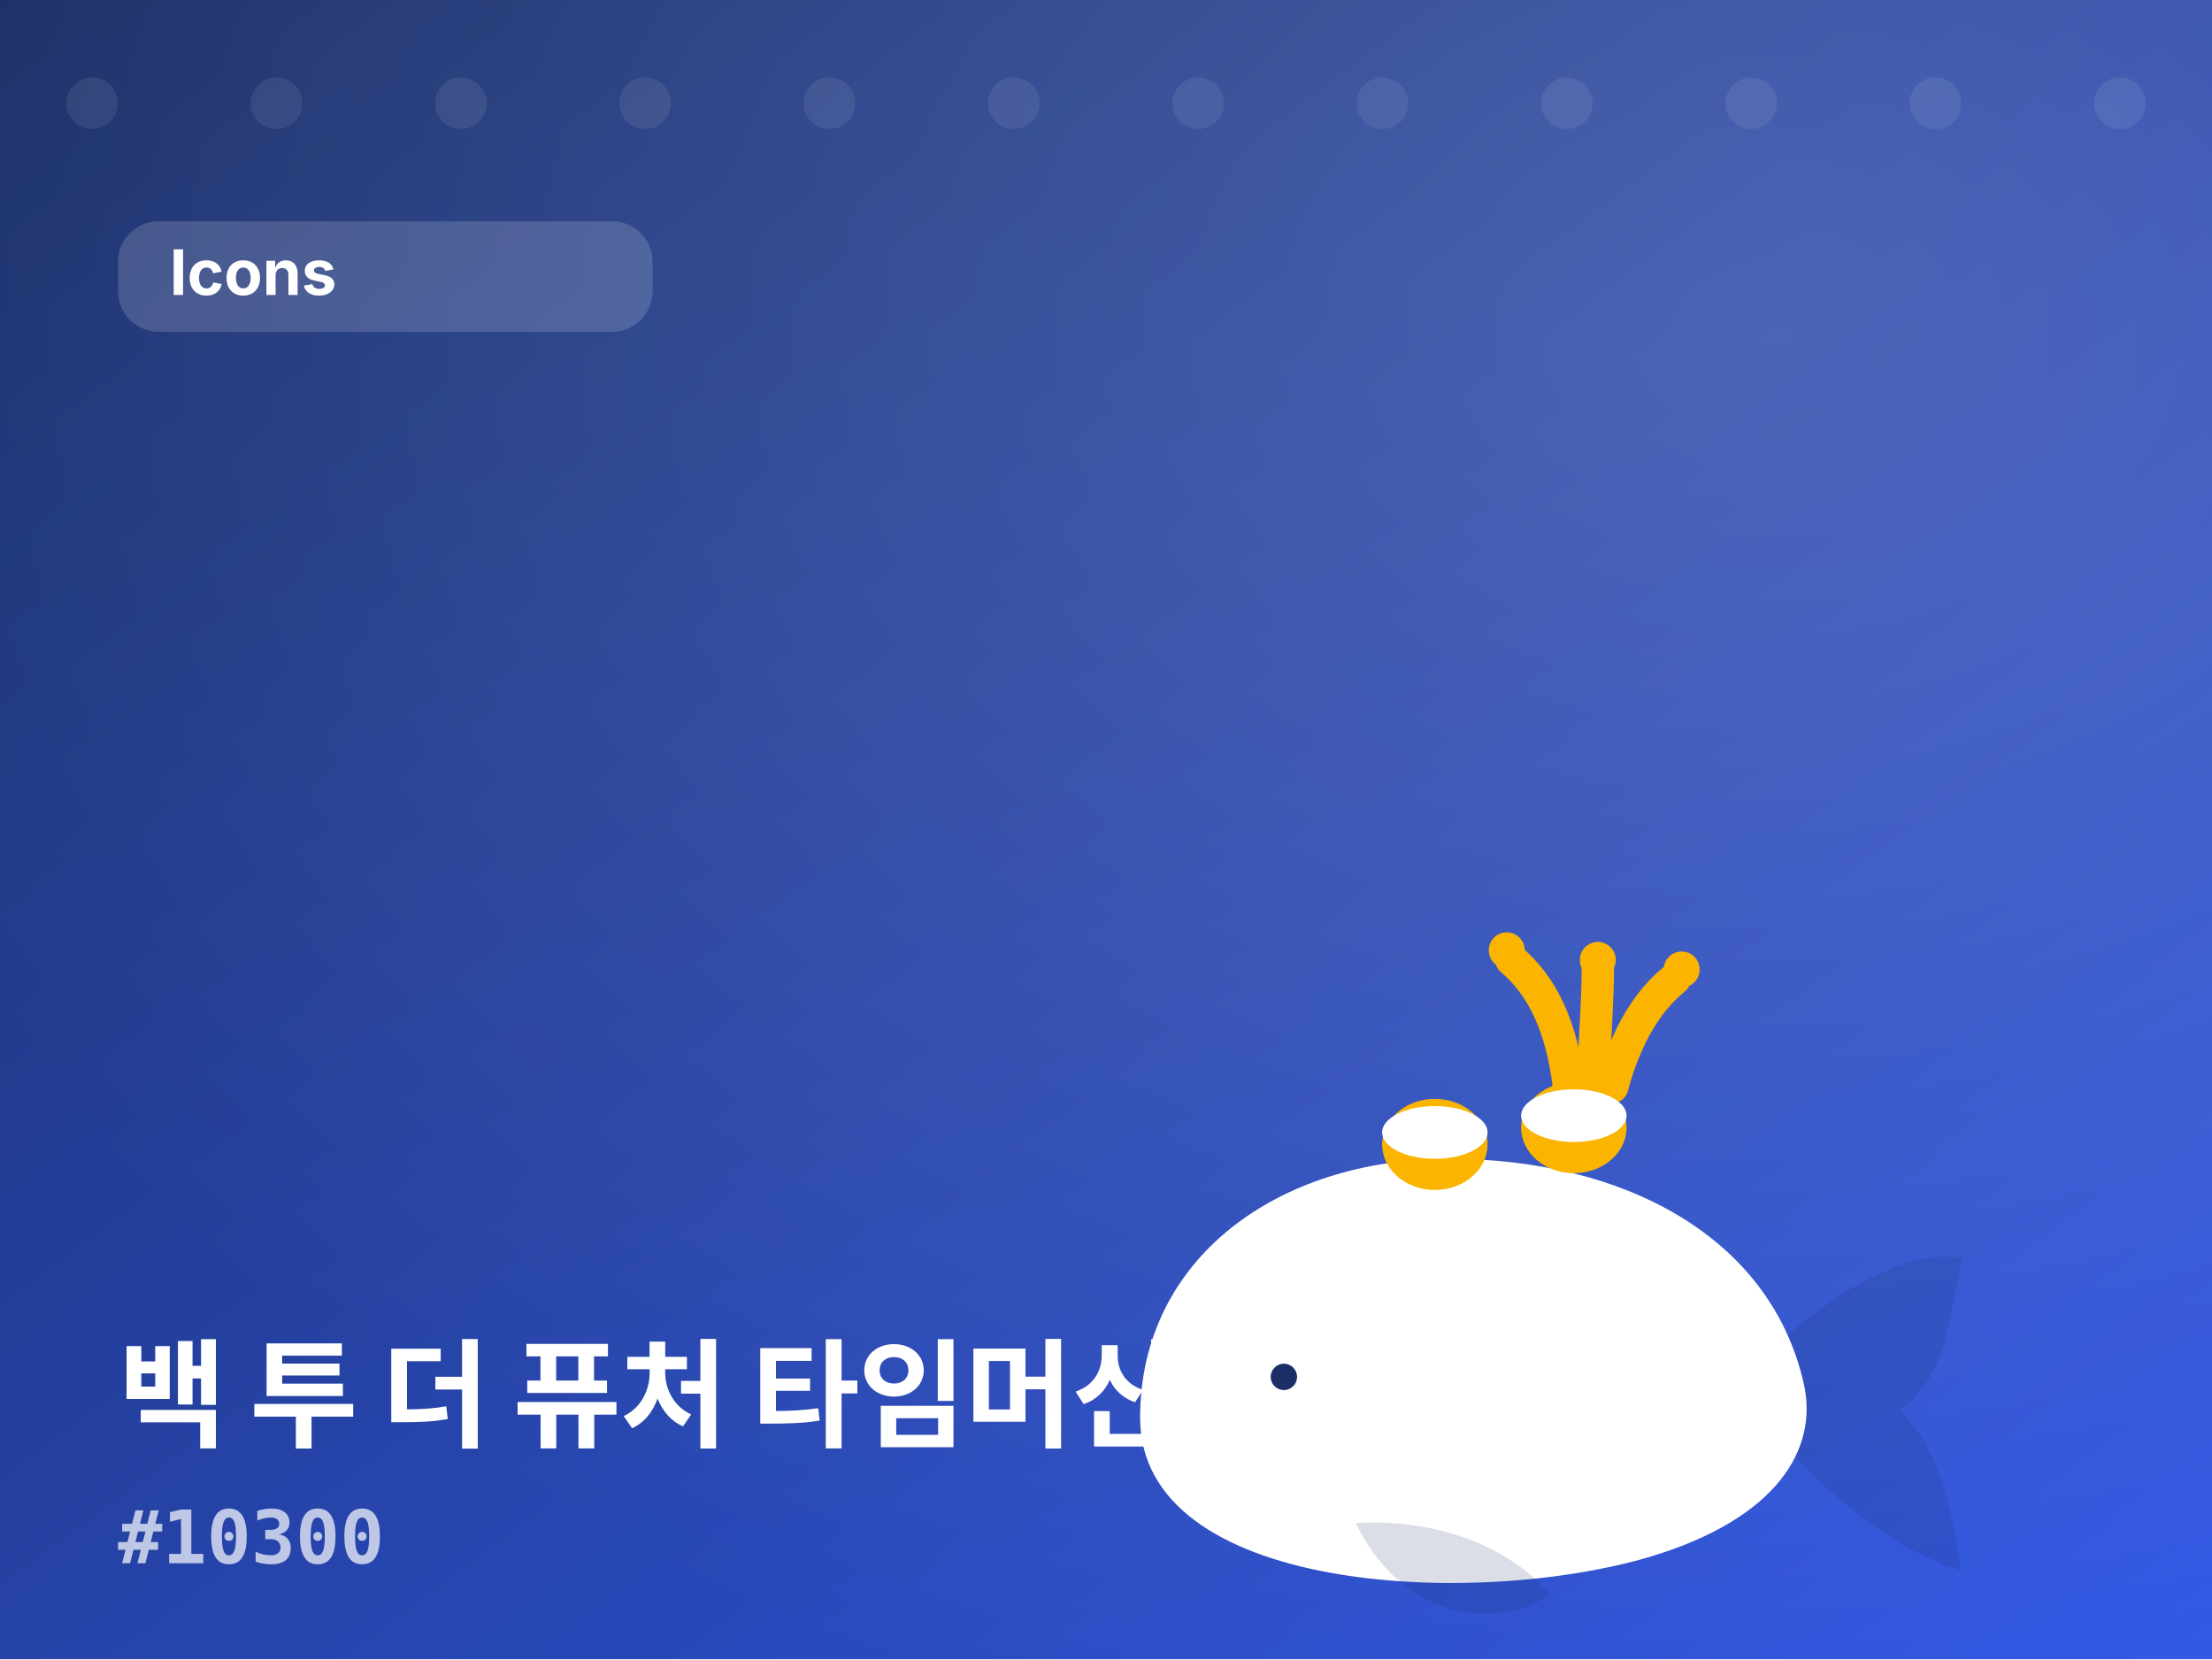
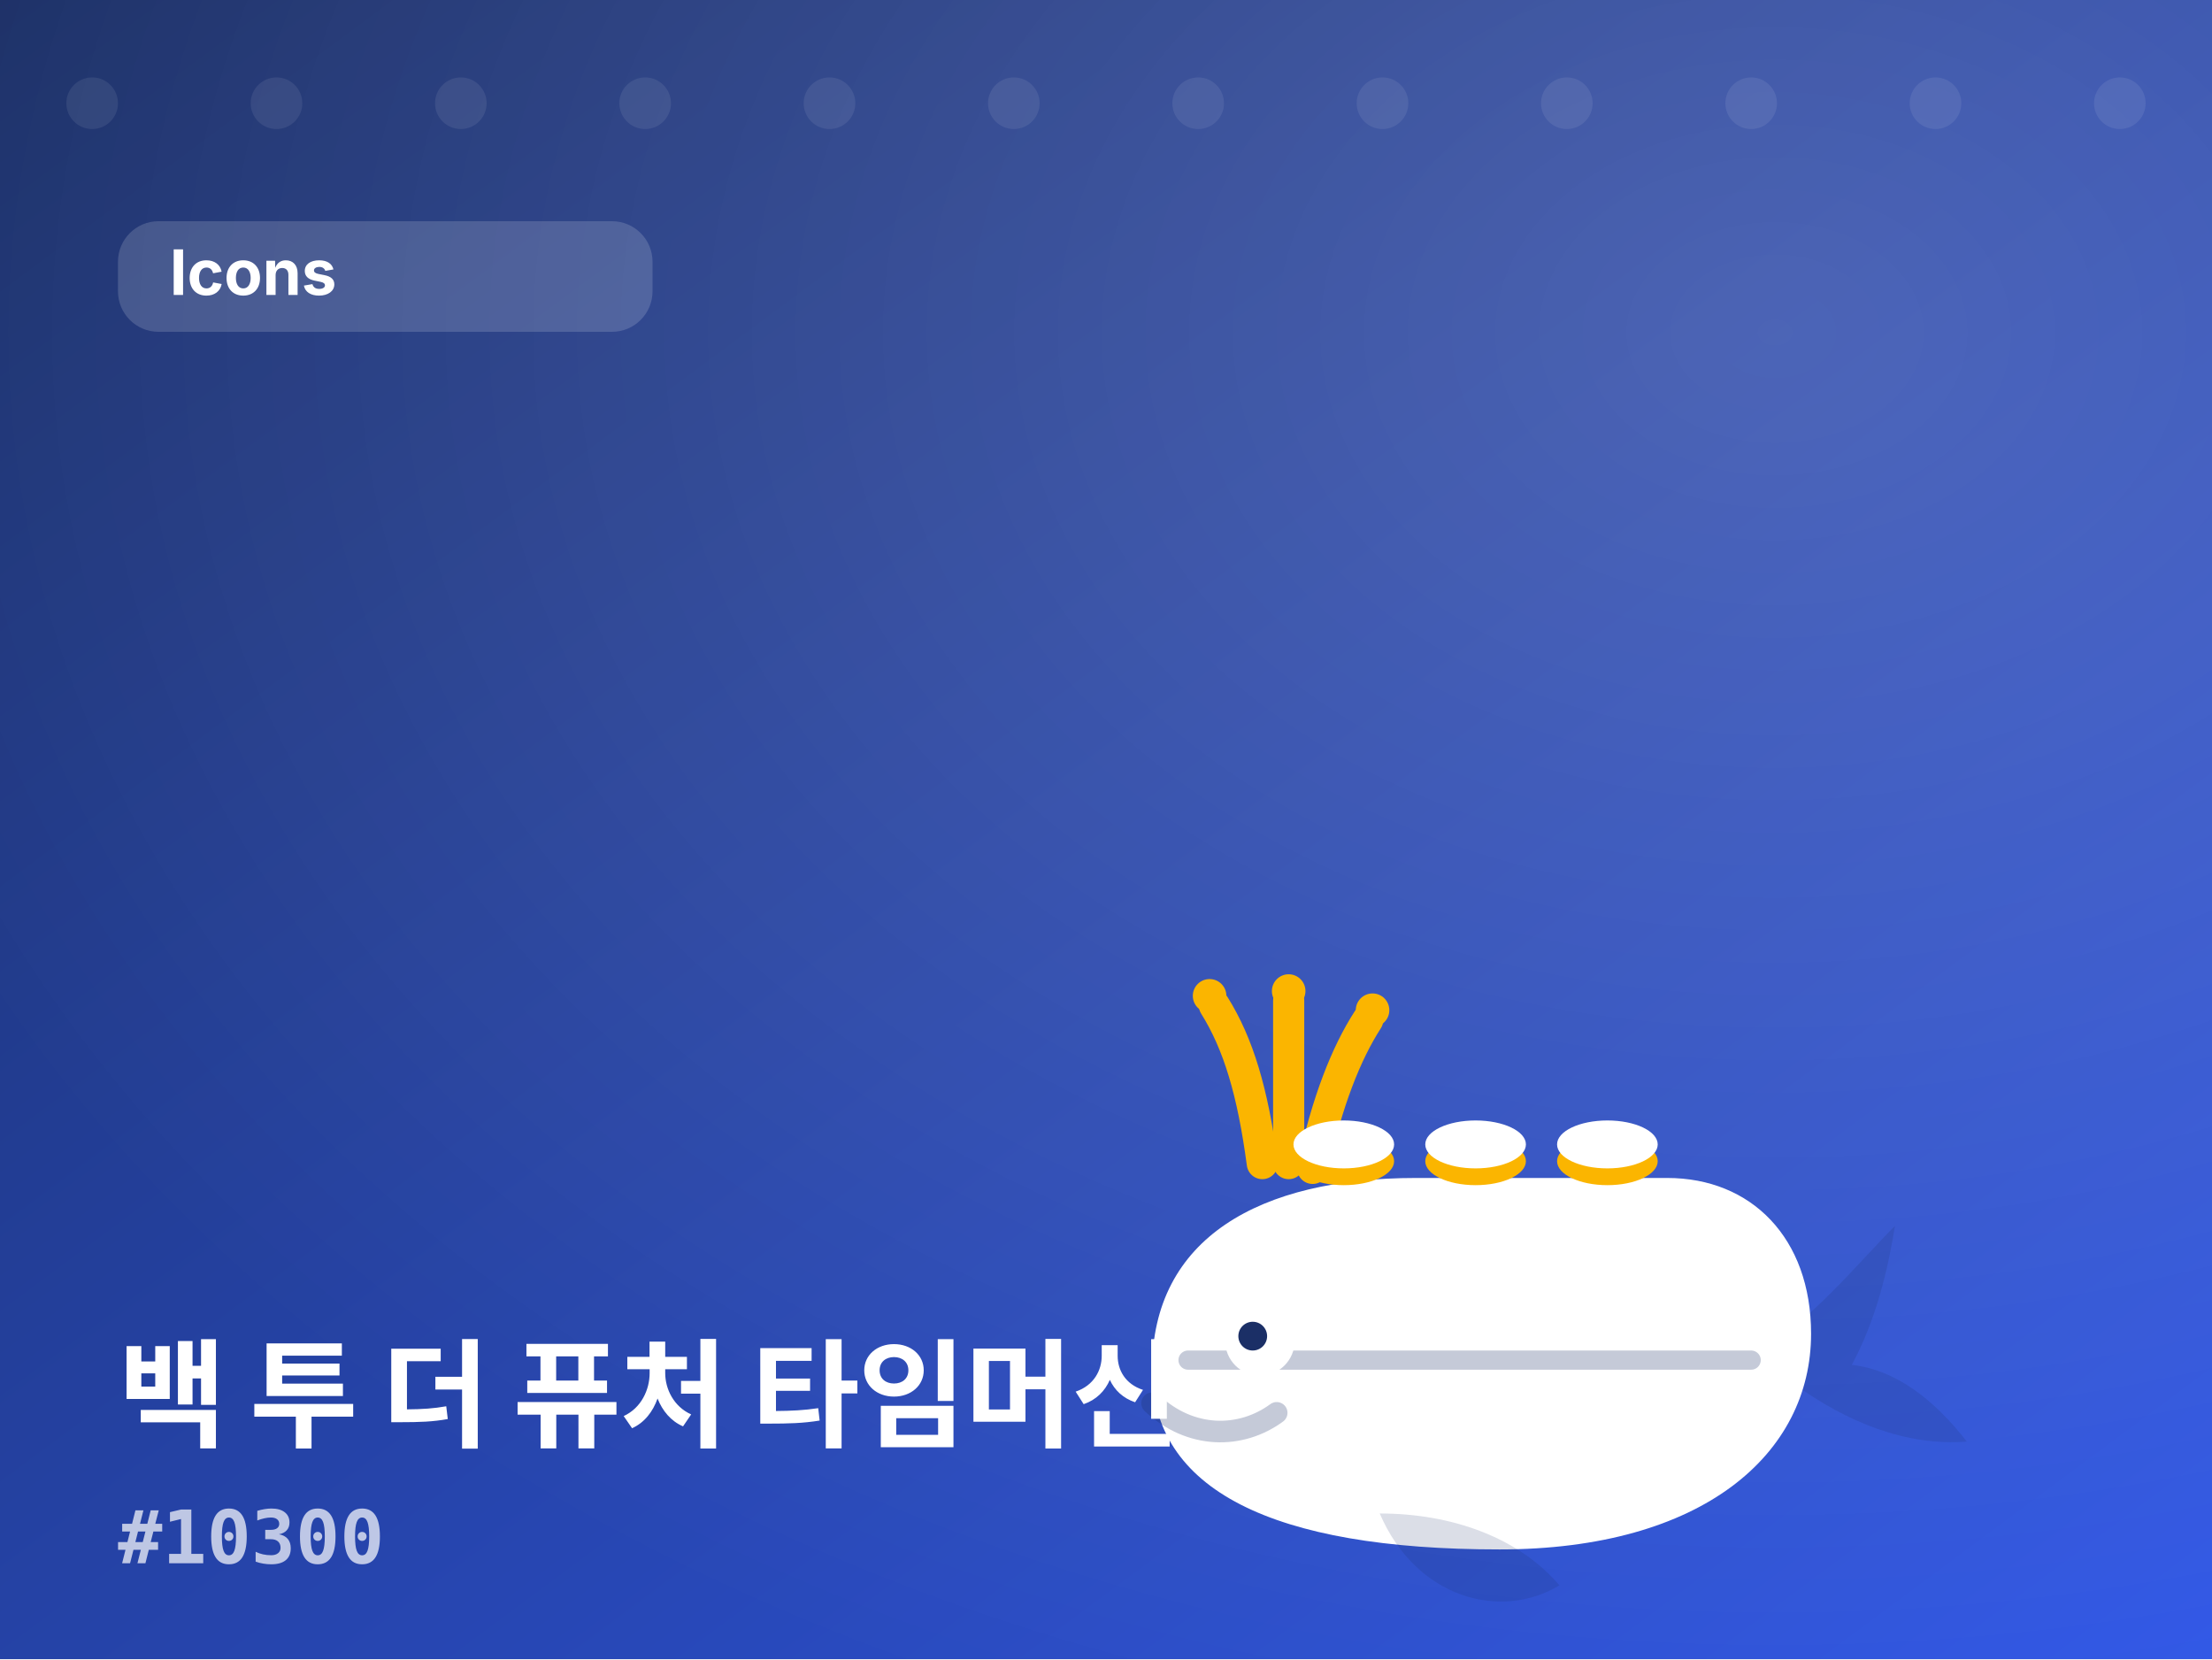
<svg xmlns="http://www.w3.org/2000/svg" viewBox="0 0 1200 900" width="1200" height="900" role="img" aria-label="백 투 더 퓨처 타임머신">
  <defs>
    <linearGradient id="bg" x1="0" y1="0" x2="1" y2="1">
      <stop offset="0" stop-color="#1b2f66" />
      <stop offset="1" stop-color="#2f56e6" />
    </linearGradient>
    <radialGradient id="glow" cx="0.8" cy="0.2" r="0.9">
      <stop offset="0" stop-color="#ffffff" stop-opacity="0.18" />
      <stop offset="1" stop-color="#ffffff" stop-opacity="0" />
    </radialGradient>
  </defs>
  <rect width="1200" height="900" fill="url(#bg)" />
  <rect width="1200" height="900" fill="url(#glow)" />
  <circle cx="50" cy="56" r="14" fill="#ffffff" opacity="0.08" />
  <circle cx="150" cy="56" r="14" fill="#ffffff" opacity="0.08" />
  <circle cx="250" cy="56" r="14" fill="#ffffff" opacity="0.08" />
  <circle cx="350" cy="56" r="14" fill="#ffffff" opacity="0.08" />
  <circle cx="450" cy="56" r="14" fill="#ffffff" opacity="0.08" />
  <circle cx="550" cy="56" r="14" fill="#ffffff" opacity="0.08" />
  <circle cx="650" cy="56" r="14" fill="#ffffff" opacity="0.08" />
  <circle cx="750" cy="56" r="14" fill="#ffffff" opacity="0.08" />
  <circle cx="850" cy="56" r="14" fill="#ffffff" opacity="0.08" />
  <circle cx="950" cy="56" r="14" fill="#ffffff" opacity="0.08" />
  <circle cx="1050" cy="56" r="14" fill="#ffffff" opacity="0.08" />
  <circle cx="1150" cy="56" r="14" fill="#ffffff" opacity="0.08" />
  <g transform="translate(560 470) scale(13)">
-     <g stroke="#fbb500" stroke-width="1.35" stroke-linecap="round" fill="none">
-       <path d="M22.4 9.2C22.1 6.7 21.3 5 20 3.9" />
-       <path d="M23.4 8.9C23.5 6.8 23.6 5.5 23.6 4.3" />
-       <path d="M24.2 9.2C24.8 7 25.7 5.6 26.8 4.7" />
+     <path d="M30 20.5C32.5 19 34.5 16.5 36 15C35.6 17.5 35 19.3 34.2 20.8C36 21 37.6 22.2 39 24C36.5 24.2 34 23.2 31.8 21.6C31.2 22 30.6 22.2 30 22Z" fill="rgba(27,47,102,0.16)" />
+     <path d="M5 21C5 15.5 9.5 13 16 13L26.5 13C30 13 32.5 15.5 32.5 19.5C32.5 24.5 28 28.5 19.5 28.5C10 28.5 5 26 5 21Z" fill="#ffffff" />
+     <path d="M14.5 27C16 30.5 19.5 31.5 22 30C20.3 28 17.5 27 14.5 27Z" fill="rgba(27,47,102,0.16)" />
+     <path d="M6.5 20.6H30" stroke="rgba(27,47,102,0.25)" stroke-width="0.8" stroke-linecap="round" />
+     <path d="M5 22.4C6.6 23.9 8.7 23.9 10.2 22.8" stroke="rgba(27,47,102,0.25)" stroke-width="0.9" stroke-linecap="round" fill="none" />
+     <g stroke="#fbb500" stroke-width="1.3" stroke-linecap="round" fill="none">
+       <path d="M9.6 12.4C9.2 9.4 8.6 7.4 7.6 5.8" />
+       <path d="M10.7 12.4C10.7 9.6 10.7 7.4 10.7 5.6" />
+       <path d="M11.7 12.6C12.3 9.8 13.1 7.8 14 6.4" />
    </g>
-     <circle cx="19.8" cy="3.5" r="0.75" fill="#fbb500" />
-     <circle cx="23.6" cy="3.9" r="0.75" fill="#fbb500" />
-     <circle cx="27.1" cy="4.3" r="0.75" fill="#fbb500" />
-     <path d="M30.5 20.5C33.4 17.6 37 15.8 38.8 16.4C38.2 19 38.2 21.2 36.2 22.7C38.2 24.7 38.3 27.2 38.8 29.4C36 28.6 32.6 25.8 30.6 23.2Z" fill="rgba(27,47,102,0.16)" />
-     <path d="M4.5 23C4.5 16.4 10.2 12.2 17.4 12.2C24.6 12.2 30.8 15.4 32.2 21.6C32.8 24.3 31.1 27.2 25.8 28.8C18.4 31 4.5 30.3 4.5 23Z" fill="#ffffff" />
-     <path d="M13.5 27.4C15.2 31 18.9 32.1 21.6 30.4C19.9 28.3 16.7 27.2 13.5 27.4Z" fill="rgba(27,47,102,0.16)" />
-     <ellipse cx="16.8" cy="11.6" rx="2.2" ry="1.9" fill="#fbb500" />
-     <ellipse cx="22.6" cy="10.9" rx="2.2" ry="1.9" fill="#fbb500" />
-     <ellipse cx="16.8" cy="11.1" rx="2.2" ry="1.1" fill="#ffffff" />
-     <ellipse cx="22.6" cy="10.4" rx="2.2" ry="1.1" fill="#ffffff" />
-     <circle cx="10.8" cy="21.6" r="1.45" fill="#ffffff" />
-     <circle cx="10.5" cy="21.3" r="0.55" fill="#1b2f66" />
+     <circle cx="7.4" cy="5.4" r="0.7" fill="#fbb500" />
+     <circle cx="10.7" cy="5.2" r="0.7" fill="#fbb500" />
+     <circle cx="14.2" cy="6" r="0.7" fill="#fbb500" />
+     <ellipse cx="13" cy="12.3" rx="2.1" ry="1" fill="#fbb500" />
+     <ellipse cx="13" cy="11.6" rx="2.1" ry="1" fill="#ffffff" />
+     <ellipse cx="18.5" cy="12.3" rx="2.1" ry="1" fill="#fbb500" />
+     <ellipse cx="18.5" cy="11.6" rx="2.1" ry="1" fill="#ffffff" />
+     <ellipse cx="24" cy="12.3" rx="2.1" ry="1" fill="#fbb500" />
+     <ellipse cx="24" cy="11.6" rx="2.1" ry="1" fill="#ffffff" />
+     <circle cx="9.5" cy="19.8" r="1.45" fill="#ffffff" />
+     <circle cx="9.2" cy="19.6" r="0.6" fill="#1b2f66" />
  </g>
  <g font-family="-apple-system, 'Apple SD Gothic Neo', 'Noto Sans KR', sans-serif">
    <rect x="64" y="120" rx="22" ry="22" width="290" height="60" fill="#ffffff" opacity="0.16" />
    <text x="92" y="160" font-size="34" font-weight="700" fill="#ffffff">Icons</text>
    <text x="64" y="780" font-size="64" font-weight="800" fill="#ffffff" letter-spacing="-1">백 투 더 퓨처 타임머신</text>
    <text x="64" y="848" font-size="40" font-weight="700" fill="#ffffff" opacity="0.7" font-family="'SF Mono', ui-monospace, monospace">#10300</text>
  </g>
</svg>
